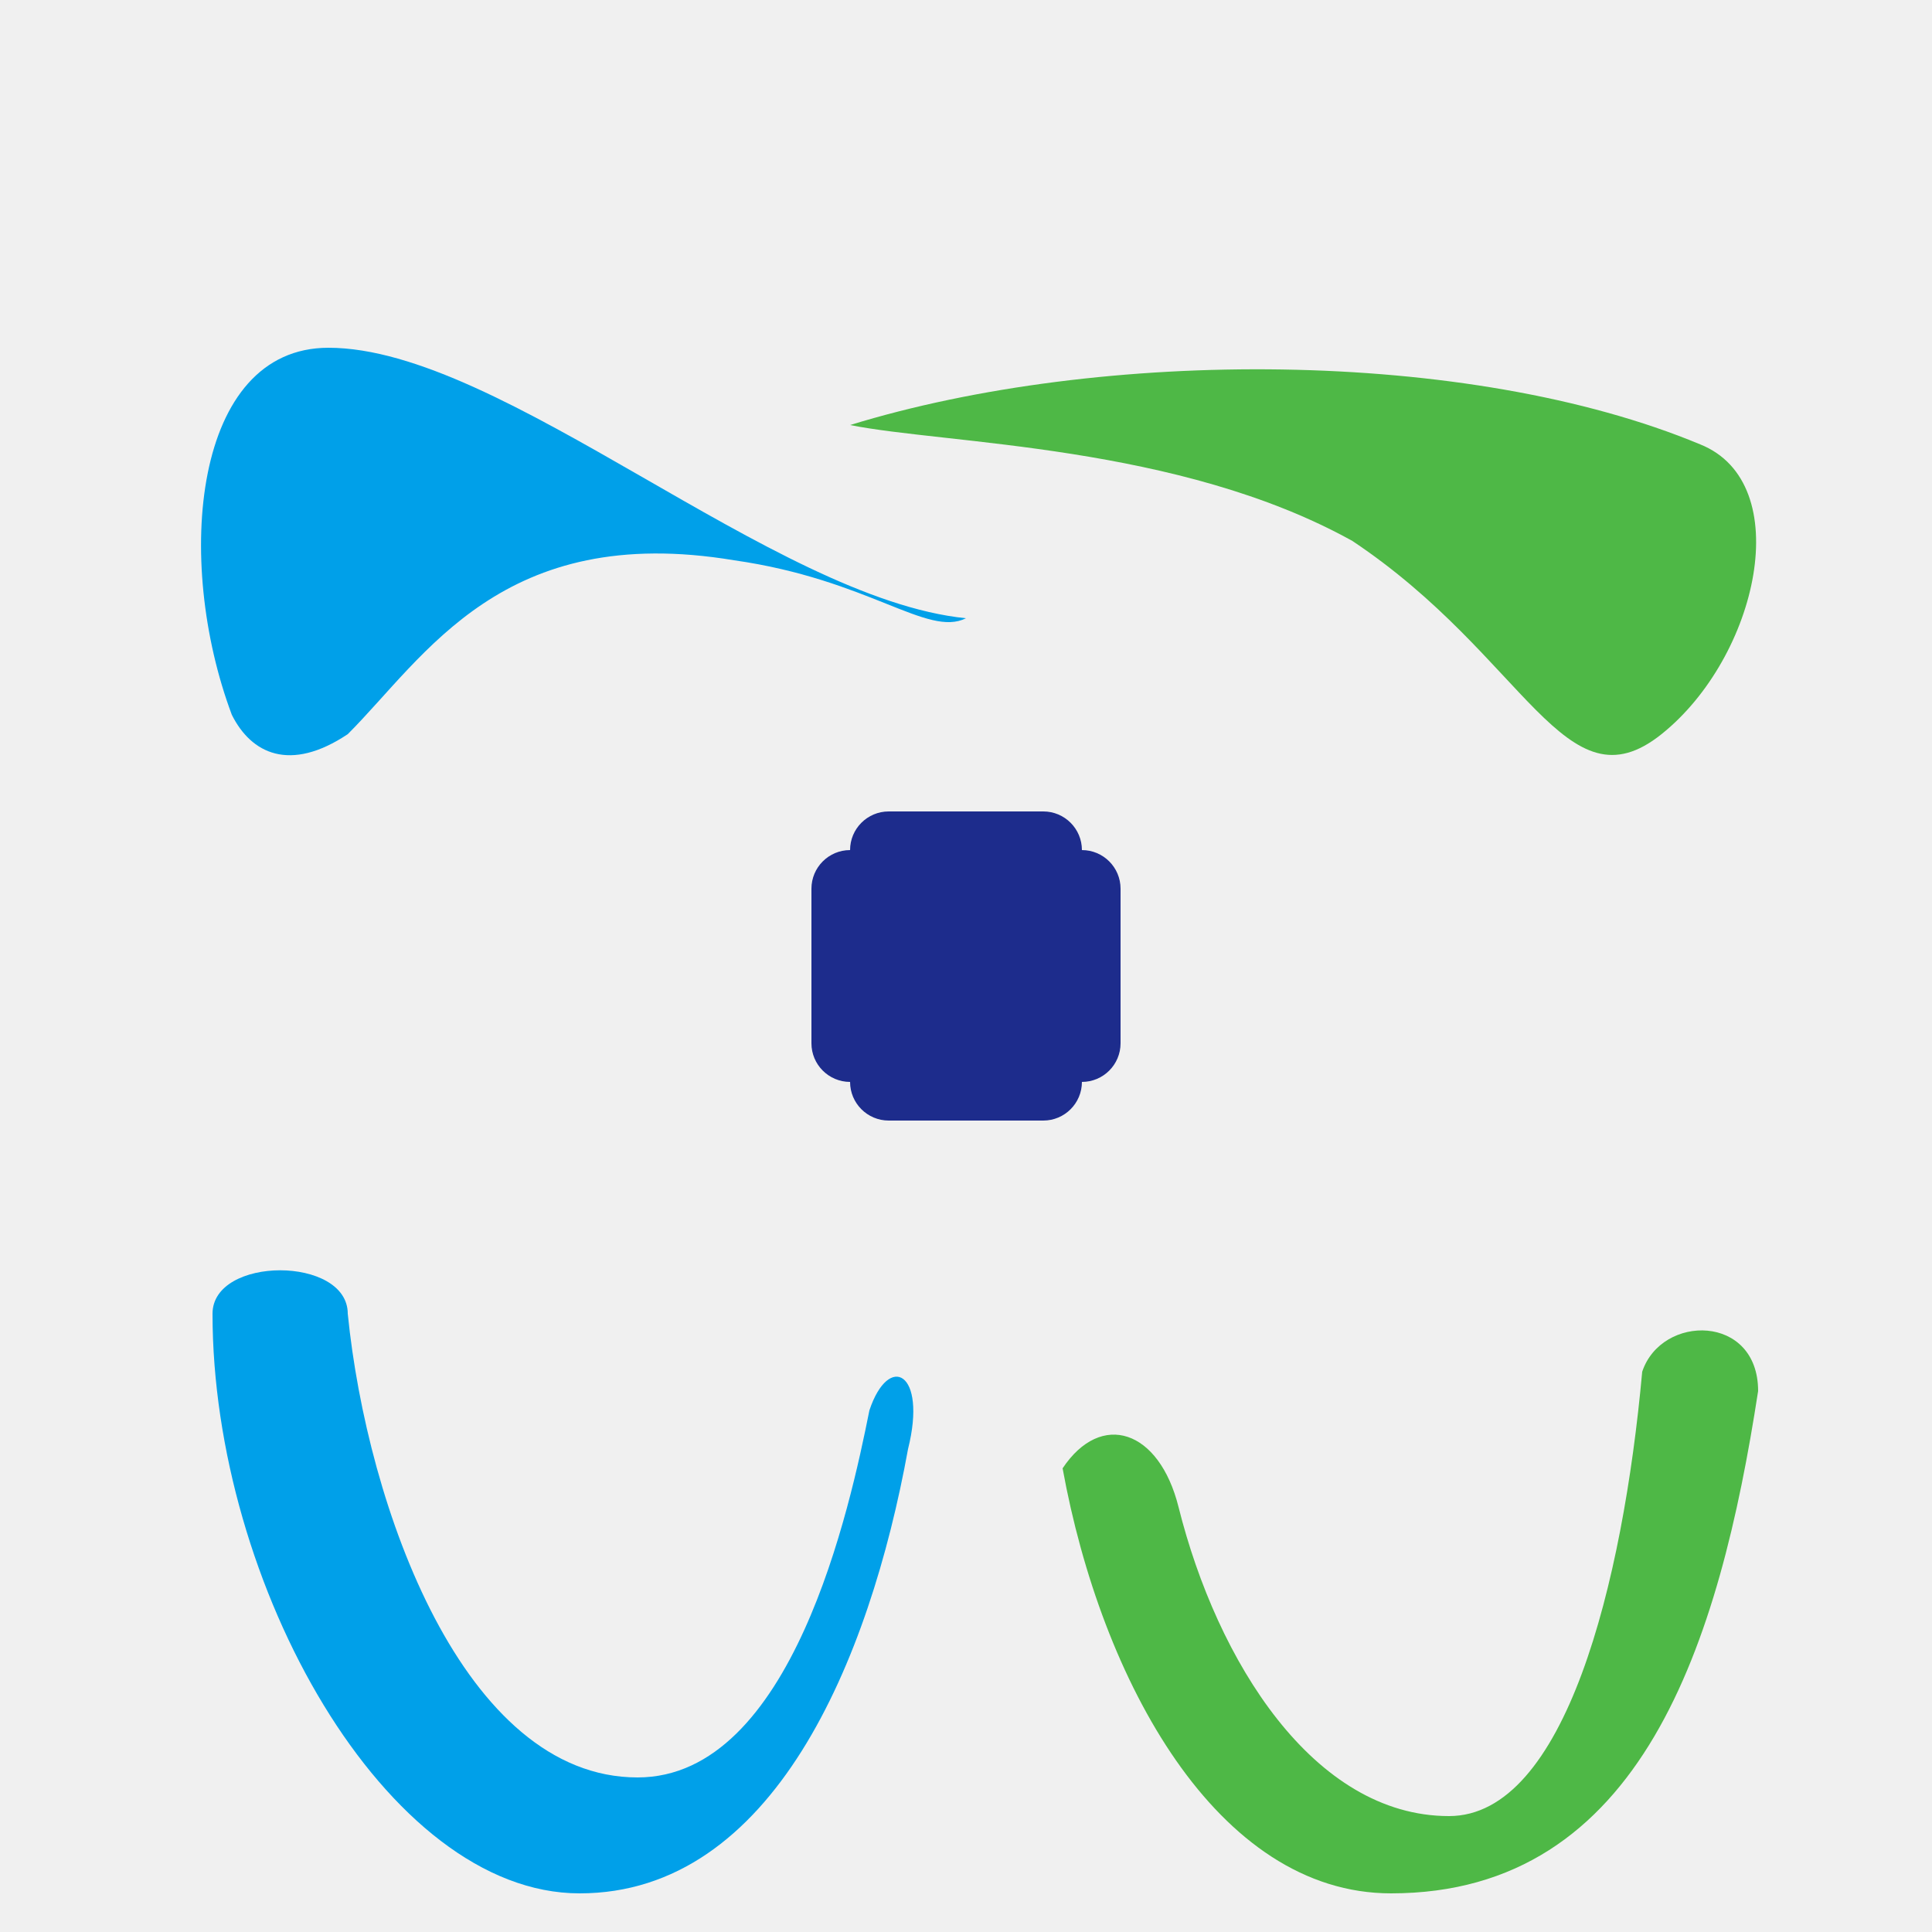
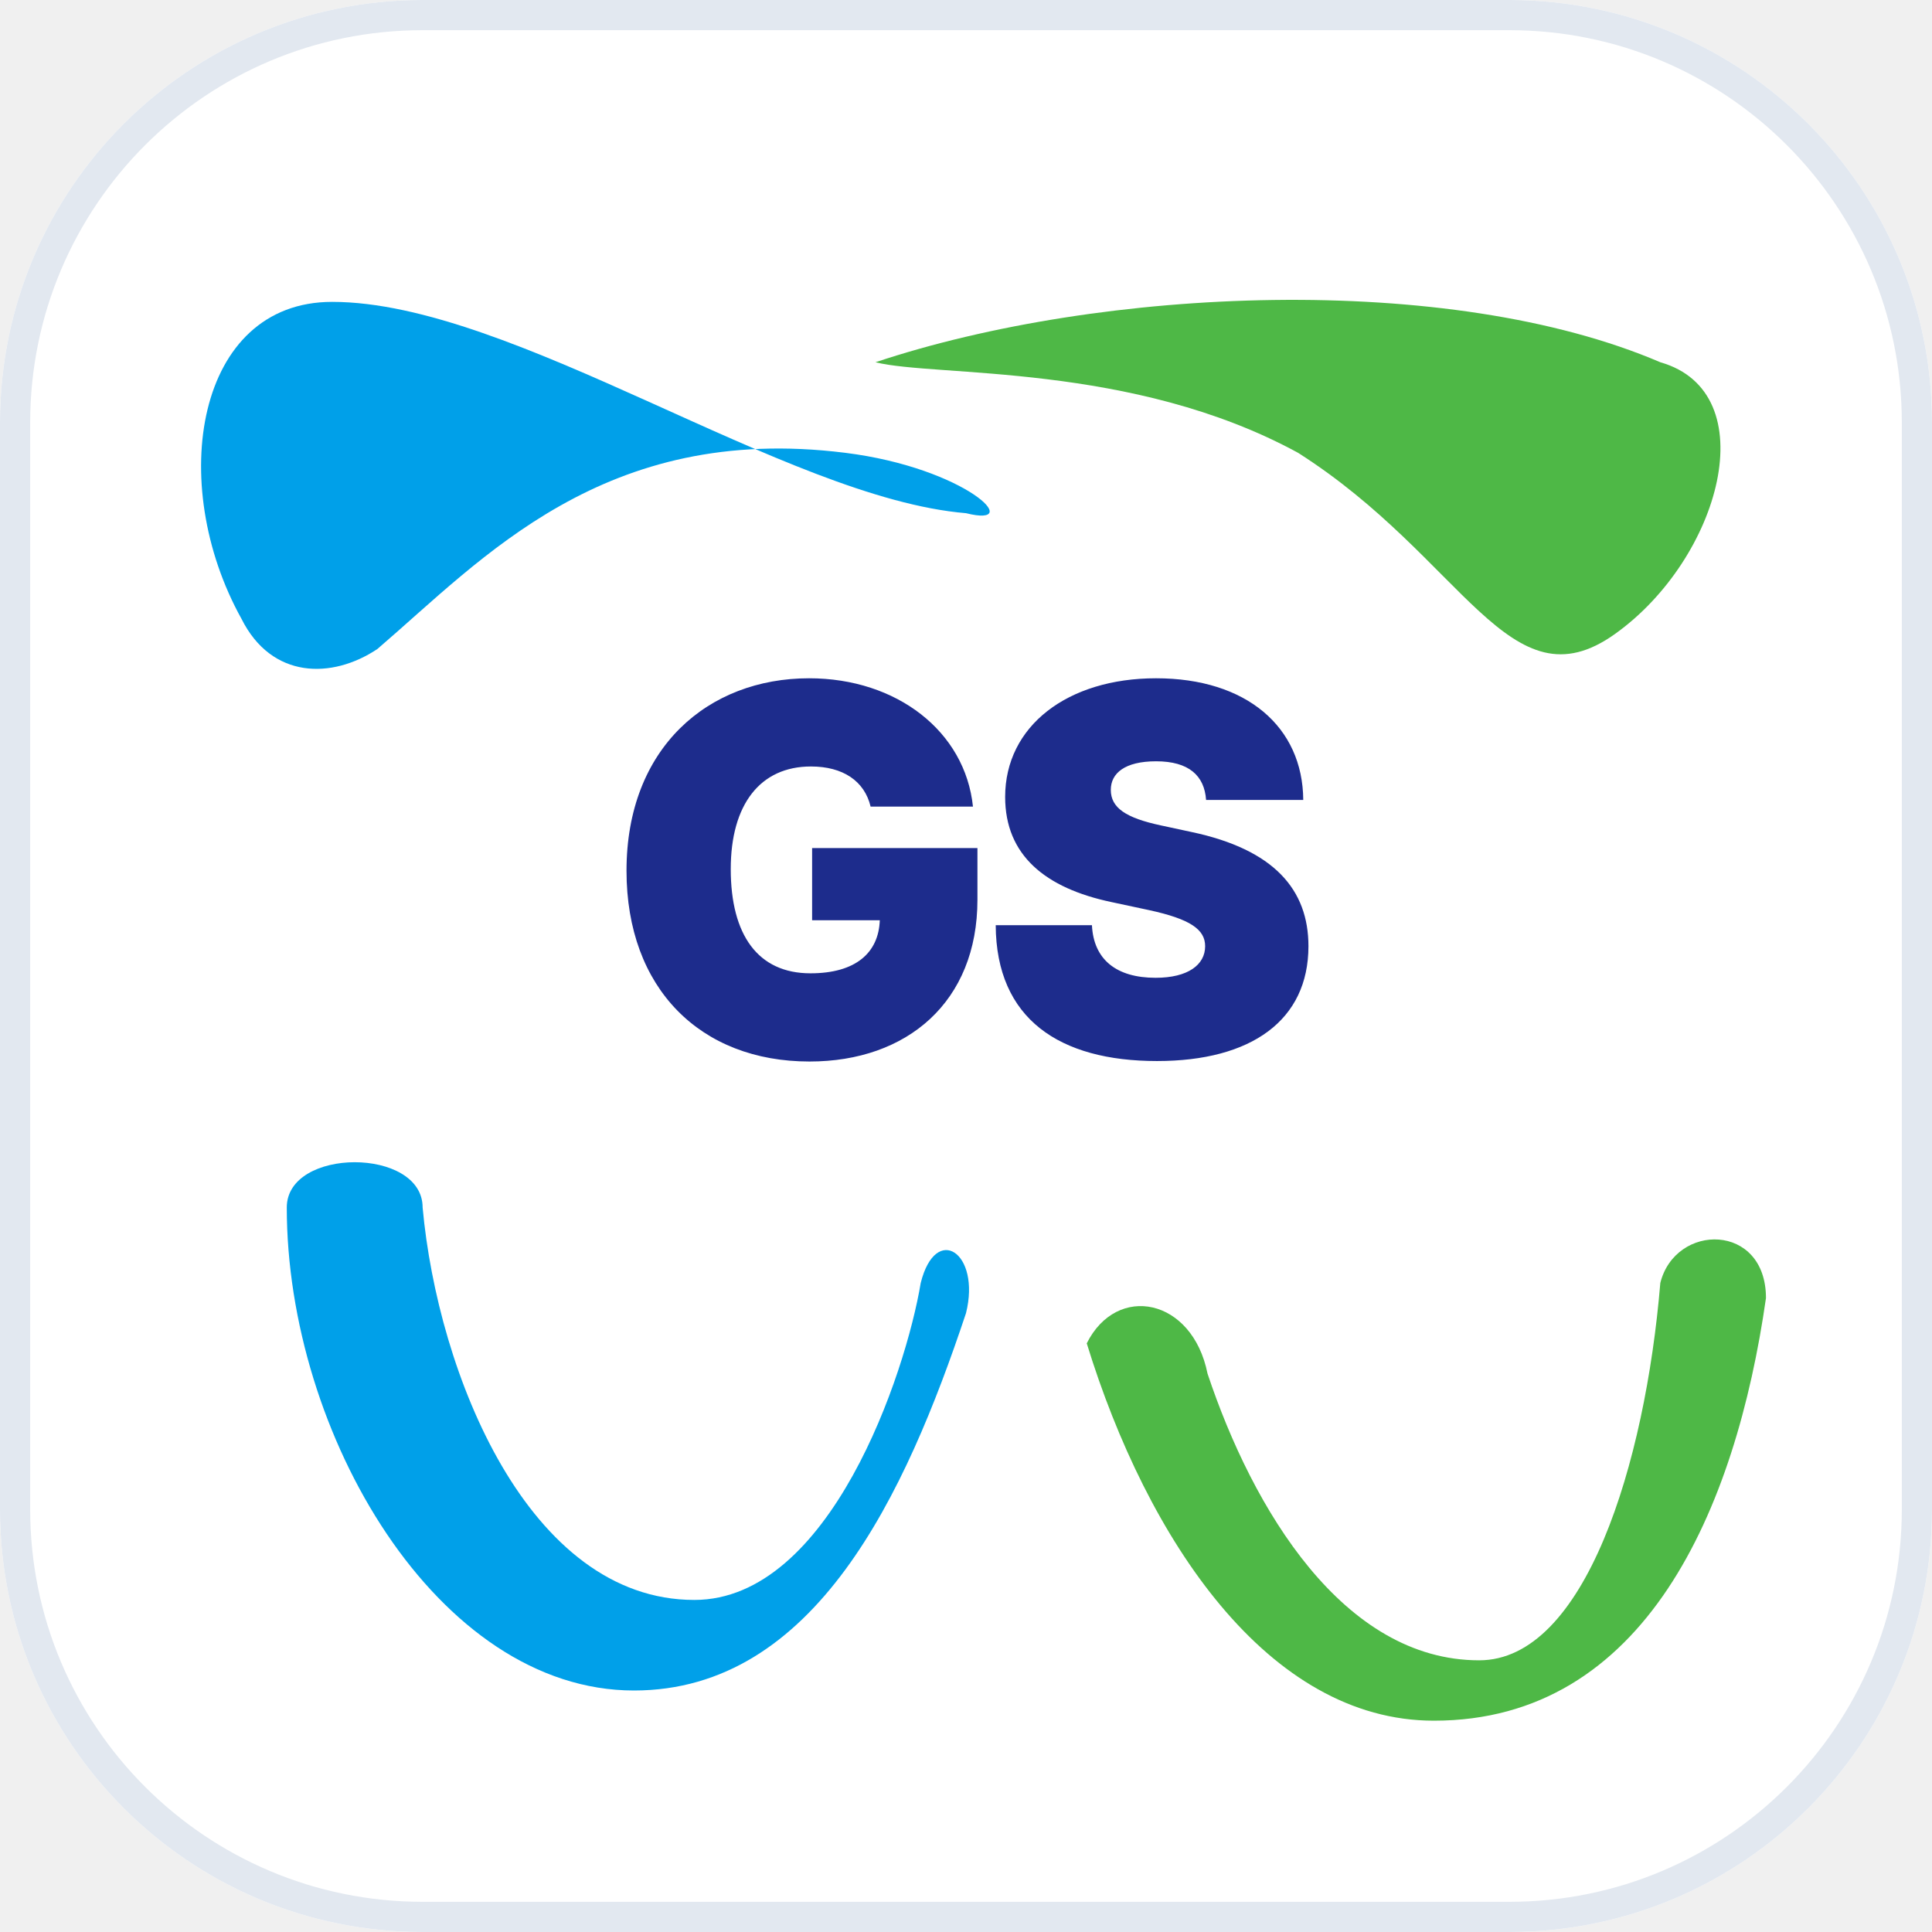
- <svg xmlns="http://www.w3.org/2000/svg" viewBox="0 0 100 100" fill="none">
-   <path d="M 50 32 C 40 31, 26 18, 17 18 C 10 18, 9 29, 12 37 C 13 39, 15 40, 18 38 C 22 34, 26 27, 38 29 C 45 30, 48 33, 50 32 Z" fill="#00a0e9" />
-   <path d="M 44 22 C 57 18, 76 18, 88 23 C 93 25, 91 34, 86 38 C 81 42, 79 34, 70 28 C 61 23, 49 23, 44 22 Z" fill="#4eb846" />
-   <rect x="44" y="42" width="12" height="16" rx="2" fill="#1d2c8c" />
-   <rect x="42" y="44" width="16" height="12" rx="2" fill="#1d2c8c" />
-   <path d="M 18 68 C 19 78, 24 92, 33 92 C 41 92, 44 78, 45 73 C 46 70, 48 71, 47 75 C 45 86, 40 98, 30 98 C 20 98, 11 82, 11 68 C 11 65, 18 65, 18 68 Z" fill="#00a0e9" />
-   <path d="M 55 76 C 57 73, 60 74, 61 78 C 63 86, 68 94, 75 94 C 81 94, 84 82, 85 71 C 86 68, 91 68, 91 72 C 89 85, 85 98, 72 98 C 63 98, 57 87, 55 76 Z" fill="#4eb846" />
+ <svg xmlns="http://www.w3.org/2000/svg" viewBox="0 0 128 128" fill="none">
+   <rect width="128" height="128" rx="28" fill="#ffffff" />
+   <rect width="126" height="126" x="1" y="1" rx="27" stroke="#E2E8F0" stroke-width="2" />
+   <path d="M 64 34 C 52 33, 34 20, 22 20 C 13 20, 11 32, 16 41 C 18 45, 22 45, 25 43 C 32 37, 40 28, 56 30 C 64 31, 68 35, 64 34 Z" fill="#00A0E9" />
+   <path d="M 58 24 C 73 19, 96 18, 110 24 C 117 26, 114 37, 107 42 C 100 47, 97 37, 86 30 C 75 24, 62 25, 58 24 Z" fill="#4EB846" />
+   <text x="64" y="70" text-anchor="middle" fill="#1D2C8C" font-family="system-ui, -apple-system, sans-serif" font-weight="900" font-size="34" letter-spacing="-1">GS</text>
+   <path d="M 28 80 C 29 91, 35 106, 46 106 C 55 106, 60 91, 61 85 C 62 81, 65 83, 64 87 C 60 99, 54 112, 42 112 C 29 112, 19 95, 19 80 C 19 76, 28 76, 28 80 Z" fill="#00A0E9" />
+   <path d="M 72 89 C 74 85, 79 86, 80 91 C 83 100, 89 110, 98 110 C 105 110, 109 97, 110 85 C 111 81, 117 81, 117 86 C 115 100, 109 114, 95 114 C 84 114, 76 102, 72 89 Z" fill="#4EB846" />
</svg>
